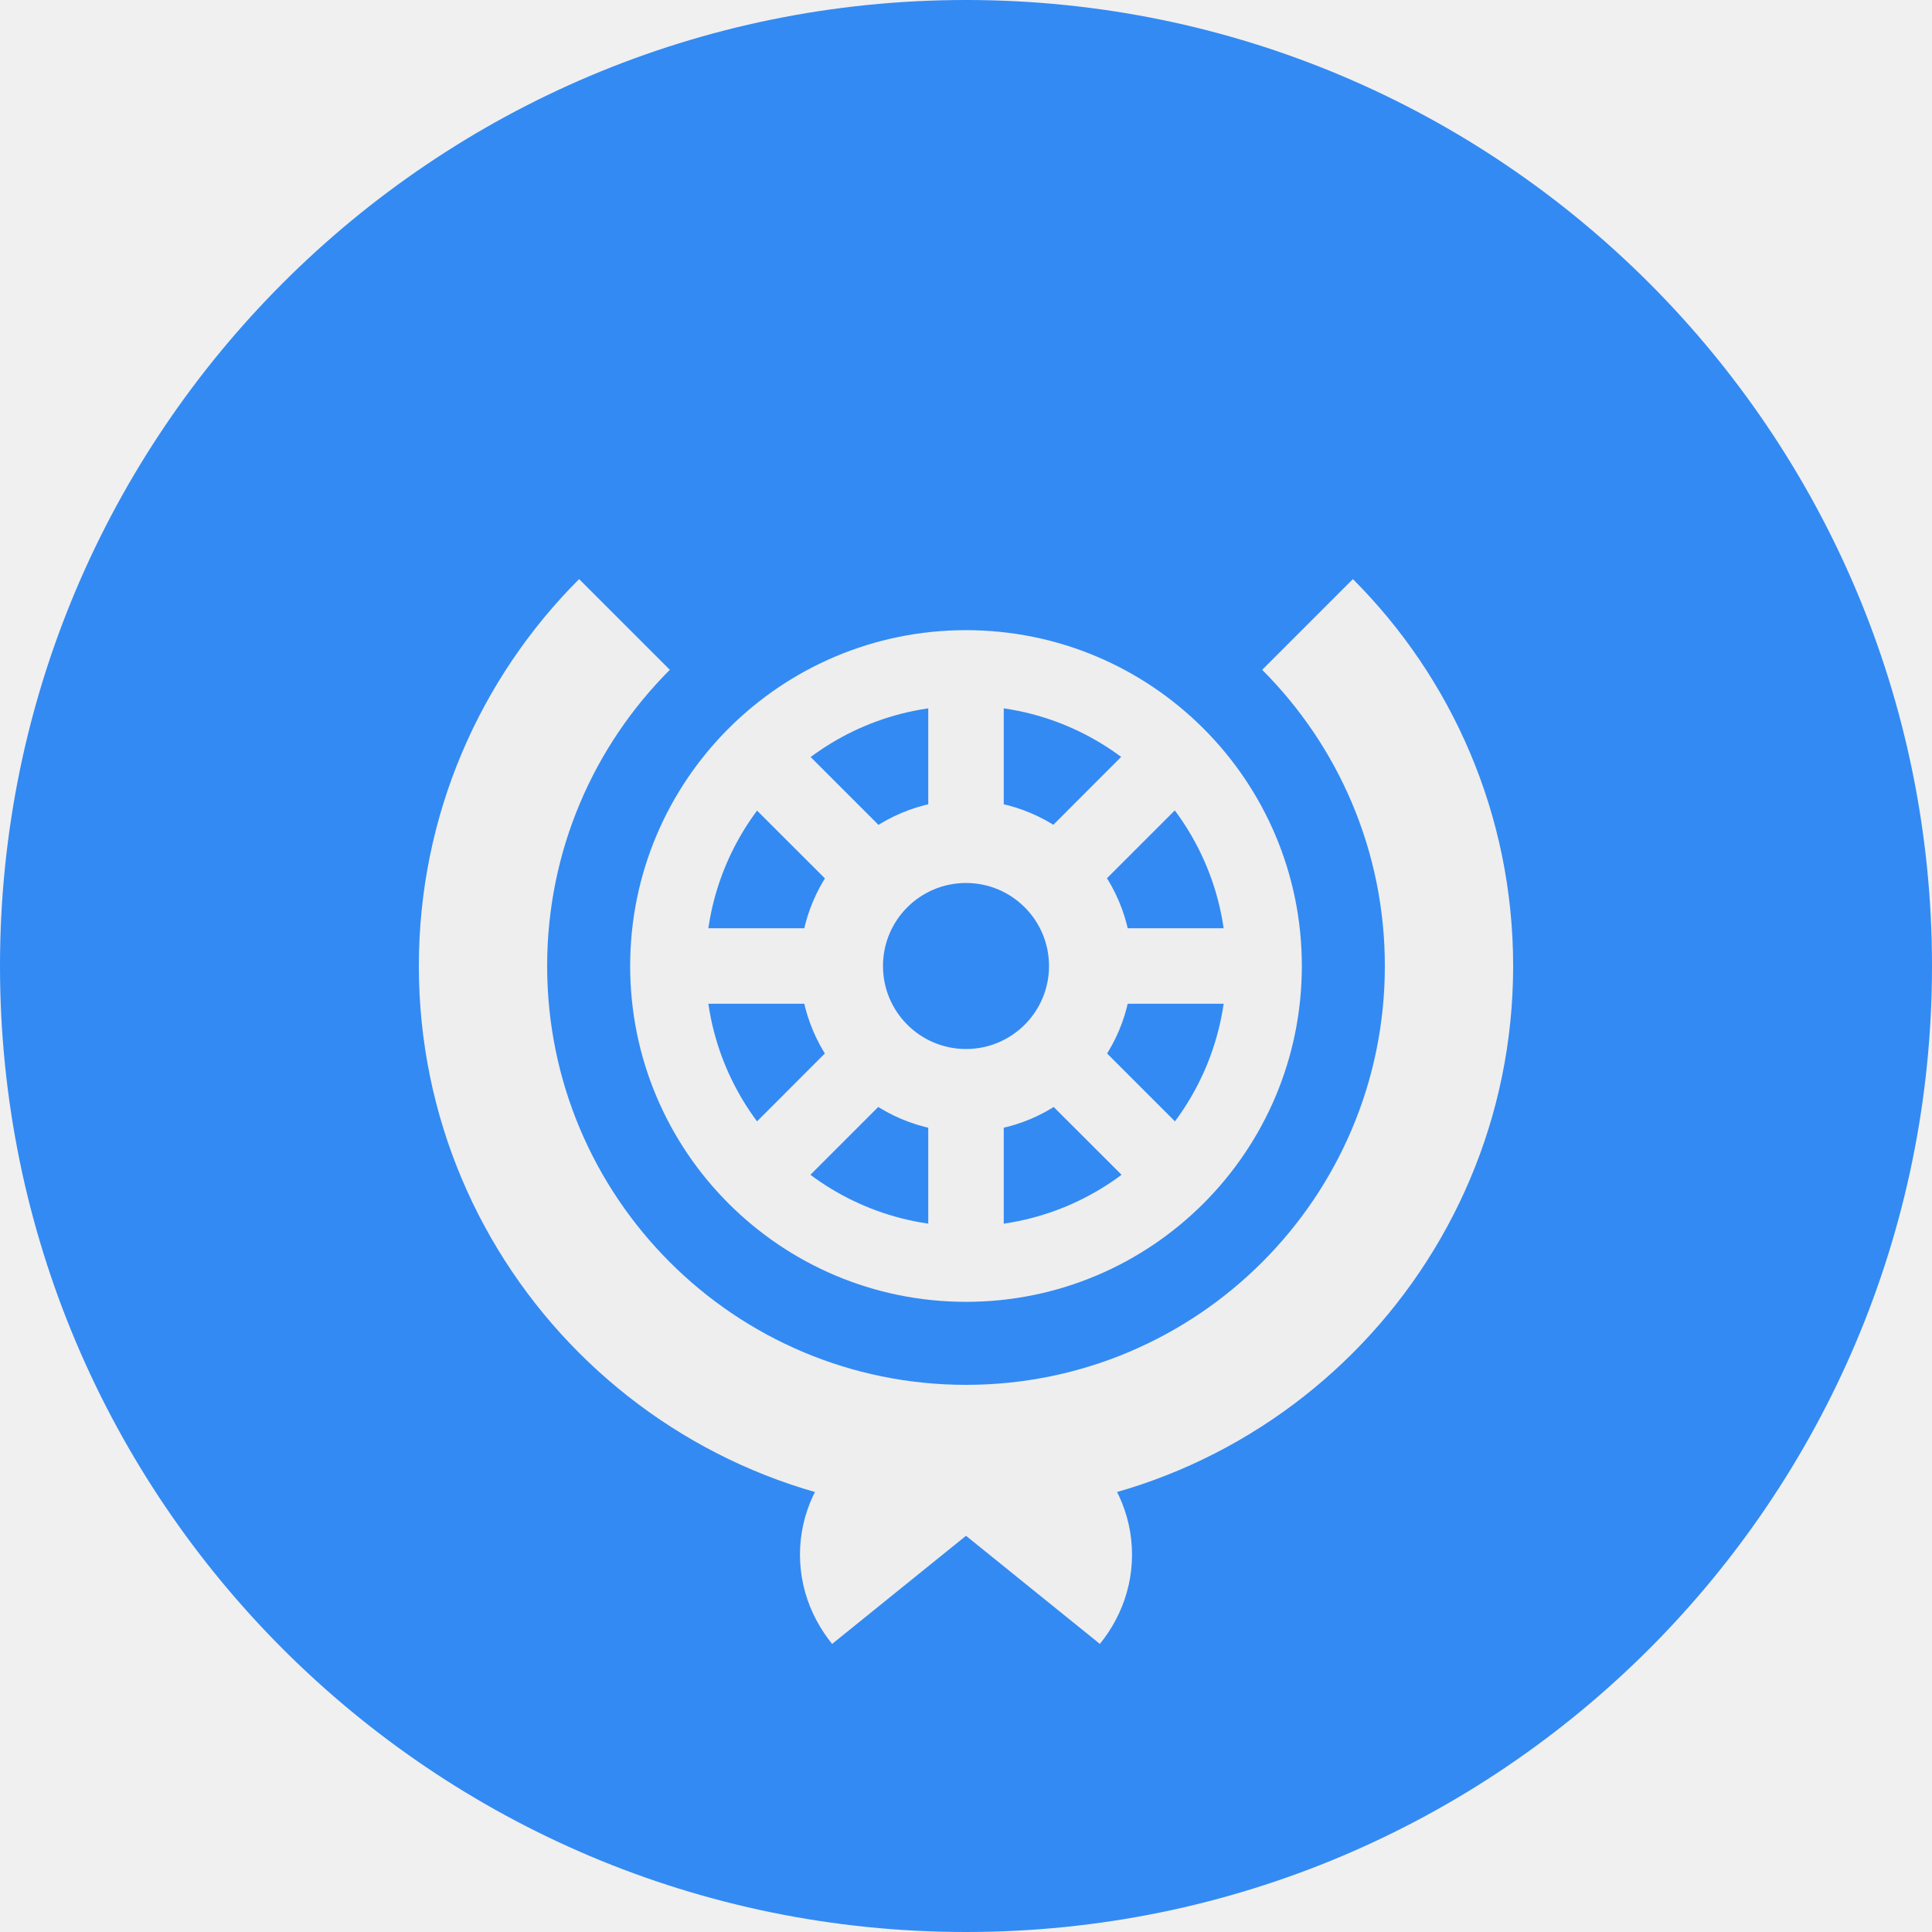
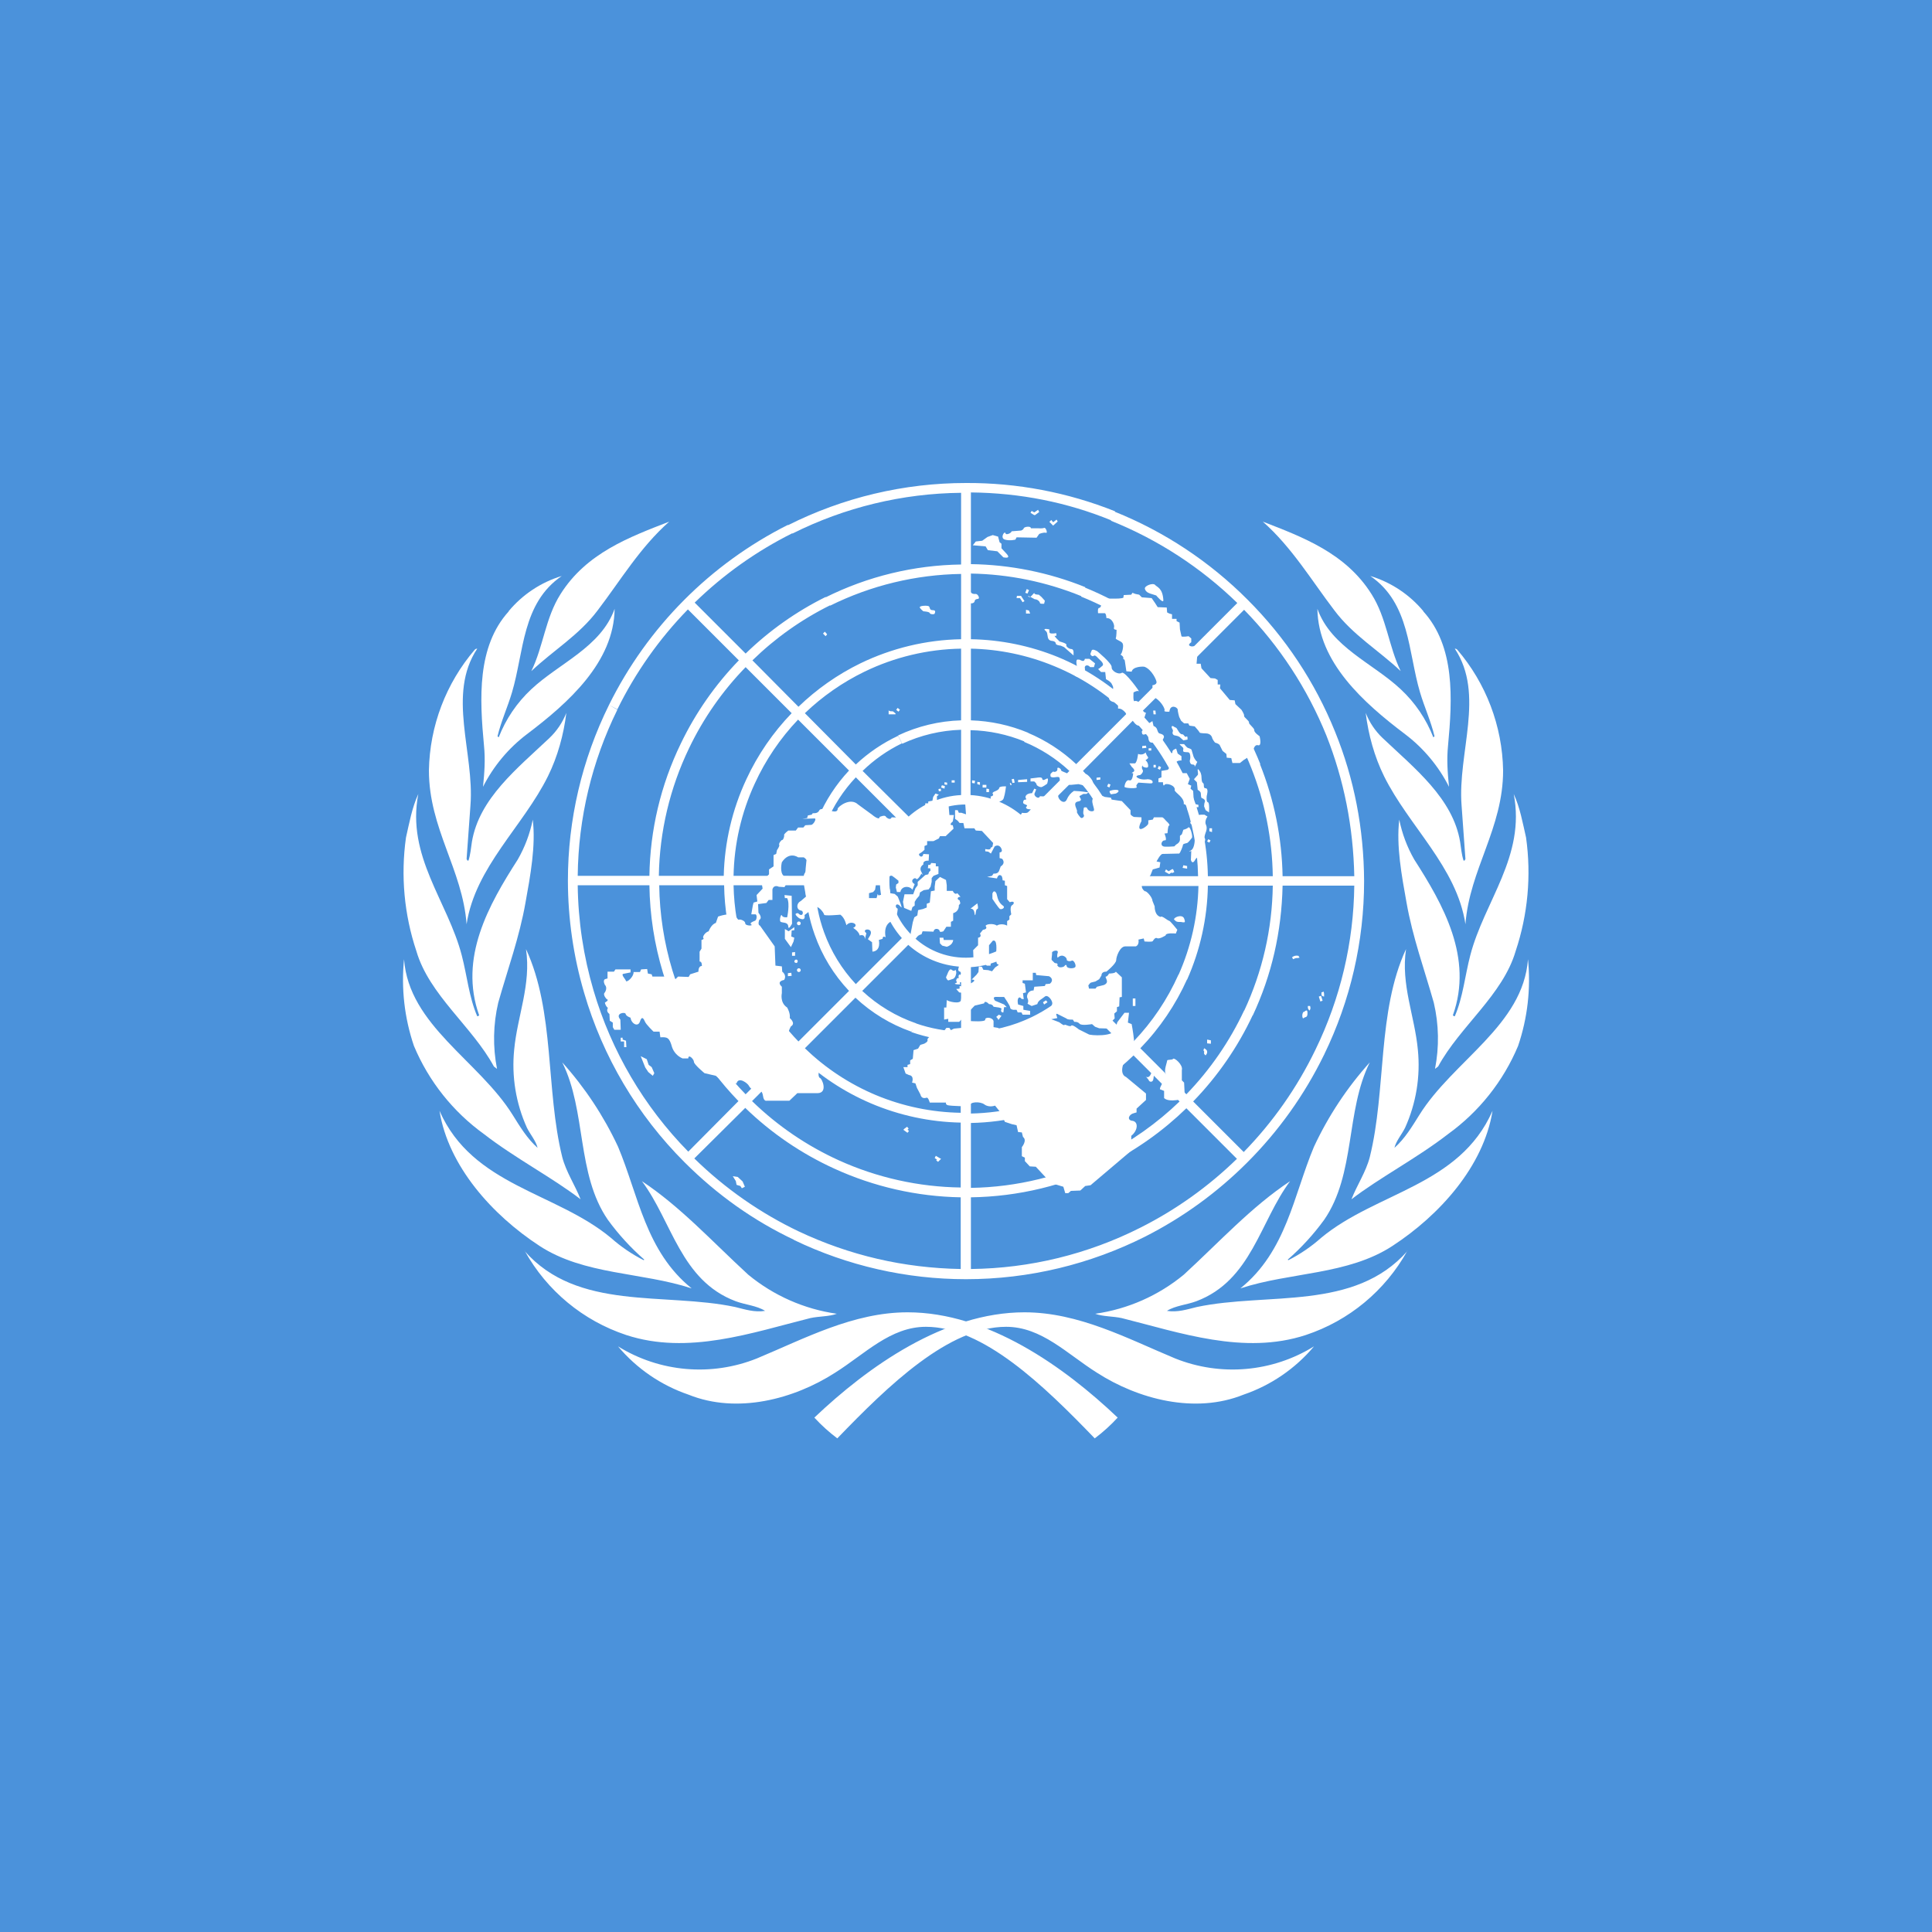
- <svg xmlns="http://www.w3.org/2000/svg" width="512" height="512" viewBox="0 0 512 512">
-   <mask id="a">
-     <circle cx="256" cy="256" r="256" fill="#fff" />
-   </mask>
-   <g mask="url(#a)">
-     <path fill="#338af3" d="M0 0h512v512H0z" />
-     <circle cx="256" cy="256" r="145" fill="#eee" />
-     <circle cx="256" cy="256" r="111" fill="#338af3" />
-     <path fill="#338af3" d="M76 76h360L256 256z" />
-     <circle cx="256" cy="256" r="89" fill="#eee" />
-     <circle cx="256" cy="256" r="69" fill="#338af3" />
-     <path fill="#eee" d="M246 178h20v156h-20z" />
-     <path fill="#eee" d="M334 246v20H178v-20z" />
-     <path fill="#eee" d="m304 193.7 14.2 14.2-110.3 110.3-14.2-14.1z" />
-     <path fill="#eee" d="m318.2 304-14.1 14.2-110.4-110.3 14.2-14.2z" />
-     <circle cx="256" cy="256" r="44" fill="#eee" />
-     <circle cx="256" cy="256" r="22" fill="#338af3" />
-     <ellipse cx="256" cy="412" fill="#eee" rx="44" ry="40" />
-     <path fill="#338af3" d="m256 407-78 63h156z" />
+ <svg xmlns="http://www.w3.org/2000/svg" xmlns:xlink="http://www.w3.org/1999/xlink" width="512" height="512" id="flag-icons-un" viewBox="0 0 512 512">
+   <path fill="#4b92db" fill-rule="evenodd" d="M0 0h512v512H0z" />
+   <g transform="translate(-128.7)scale(.64)">
+     <path id="un-a" fill="#fff" d="M663.9 587a71 71 0 0 1-9.5 8.6c-21.2-22-46.2-46.2-69.9-46.2-14.7 0-25.2 11.2-37.6 19-17.1 11-40.6 17.2-60.7 9.1a66 66 0 0 1-29.2-20 64 64 0 0 0 57.5 5c19.7-8.2 39.9-19.1 62.4-19.1 33.2 0 64.8 22.5 87 43.6m-245.6-69c22 25 57.9 17 87.2 23.2 4.1 1 8 2.3 12.4 1.6-3.5-2.2-8.2-2.5-12.2-4-22.8-8.6-26.3-33-38.8-49.7 16 10.6 29.1 25 44 38.7a74 74 0 0 0 36.7 16.2c-3.2 1.2-7.4 1-11 1.8-24 6-50.6 15.4-76.2 7a75 75 0 0 1-42-34.8zm-35.2-58c13.7 31.1 48.2 33.6 71 52.6a64 64 0 0 0 13.5 9.2l.3-.2a100 100 0 0 1-15.1-16.5c-13.1-19-8.8-45-18.9-65.2a142 142 0 0 1 23.1 34.9c8.5 20.2 11.4 43.3 30.5 58.7-20.7-6.8-44.5-5.5-63-17.6-19.6-12.8-37.7-33-41.4-55.8zm-14.7-62.8c2 27.4 31 42 45 64.5 3 4.8 6 9.8 10.3 13.6-.7-2.9-3-5.5-4.4-8.3a63 63 0 0 1-5.3-32.3c1.3-14 7.1-27 4.9-41.7 12 25.9 8.1 58.2 15 86.1 1.6 6.2 5.3 11.6 7.6 17.5-11.7-9-27.1-17-40-27a86 86 0 0 1-29-36.5 85 85 0 0 1-4.1-35.9m.8-50.4c1.4-6.1 2.5-12.4 5.1-18-5 25.8 12.2 44.4 18 66.8 2.2 8.4 3 17.3 6.4 25.2q.5 0 .8-.4c-8.5-23.8 4-45.8 16-64.5a55 55 0 0 0 6.2-16.5c1.3 10.8-1 23.2-3 34.3-2.5 14.3-7.4 27.7-11.3 41.5a65 65 0 0 0-.5 27.4l-1.3-1c-9-16.6-26.8-29.6-32.1-47.8a103 103 0 0 1-4.3-47m9.5-27.8a79 79 0 0 1 19-50q.4-.4 1-.4c-12.6 19-1.1 43.2-2.8 64.9l-1.6 22.2c.2.2.2.9.8.6.8-2.5 1-5.1 1.4-7.7 3-18 18.8-30.4 32.1-43a29 29 0 0 0 7-10.4c-1.1 9-3.6 18.1-7.6 26.2-10.3 20.8-30.1 37.6-33.7 61.3-1.7-22.7-15.6-39.6-15.6-63.7m33-65.9a46 46 0 0 1 22-14.6c-16.5 11.3-15.6 31.4-20.6 48.2-1.8 6.1-4.5 11.9-6 18.2l.5.4a54 54 0 0 1 13.5-19.9c11.5-10.8 28.8-17.4 34.5-33.3-.3 22.1-19.1 38.9-36.3 51.9a63 63 0 0 0-18.2 21.8c.6-6 1-11.2.4-17.1-1.8-19.3-3-41 10.3-55.6zm66.5-37.1c-12.1 10.7-20.2 24.4-29.6 36.7-7.7 10.3-18.4 16.6-27.5 25.2 5-10.2 5.8-22 12.1-31.9 10.7-17 28.5-23.6 45-30" />
+     <use xlink:href="#un-a" width="100%" height="100%" transform="matrix(-1 0 0 1 1202.2 0)" />
  </g>
+   <path fill="#fff" d="m351 279.5-2.4-1.3a103 103 0 0 1-19 27.1l-13.4-13.4A84 84 0 0 0 332 269l-2.3-1.2a82 82 0 0 1-15.3 22.2l-12.2-12.2a64 64 0 0 0 12.4-18.3l-2.3-1.2a62 62 0 0 1-11.9 17.7L287 262.7a42 42 0 0 0 8.6-13.5l-2.3-1.2a40 40 0 0 1-8.1 12.9L273 248.7a23 23 0 0 0 5.8-14H296a40 40 0 0 1-2.7 13.3l2.3 1.2a43 43 0 0 0 3-14.4h19a61 61 0 0 1-5.3 23.6l2.3 1.2a64 64 0 0 0 5.5-24.9h17.2a81 81 0 0 1-7.6 33.2l2.3 1.2q7.5-16 7.9-34.4h19a102 102 0 0 1-10.3 43.5l2.3 1.3a105 105 0 0 0 10.6-46q-.1-20.9-7.7-39.6l-2.3 1q7 17.7 7.4 37.3h-19a84 84 0 0 0-6-29.7l-2.3 1a81 81 0 0 1 5.7 28.7h-17.2a64 64 0 0 0-4.3-22l-2.3 1a62 62 0 0 1 4 21h-19a43 43 0 0 0-2.5-13.4l-2.4 1a40 40 0 0 1 2.4 12.4h-17.2a23 23 0 0 0-5.8-14l12.2-12.1a40 40 0 0 1 8.5 13.7l2.3-1a42 42 0 0 0-9-14.5l13.4-13.5a61 61 0 0 1 13 20.5l2.4-1a64 64 0 0 0-13.6-21.3l12.2-12.1a81 81 0 0 1 17.2 26.6l2.4-1a84 84 0 0 0-17.8-27.4l13.5-13.5a103 103 0 0 1 21.8 33.3l2.3-1a105 105 0 0 0-23.2-35 105 105 0 0 0-35.2-23.3l-1 2.4a103 103 0 0 1 33.5 21.8l-13.5 13.5a84 84 0 0 0-26.9-17.6l-1 2.4a81 81 0 0 1 26.1 17l-12.2 12.2a64 64 0 0 0-20.1-13.2l-1 2.4a61 61 0 0 1 19.3 12.6l-13.4 13.4a43 43 0 0 0-12.8-8.3l-1 2.4a40 40 0 0 1 12 7.7l-12.2 12.2a23 23 0 0 0-14-5.8v-17.2a40 40 0 0 1 14.3 3l1-2.3a43 43 0 0 0-15.2-3.3v-19a61 61 0 0 1 22 4.6l1-2.4a64 64 0 0 0-23-4.7V152a81 81 0 0 1 29.3 6l1-2.4a84 84 0 0 0-30.3-6.1v-19q19.6.2 37.2 7.4l1-2.4A105 105 0 0 0 256 128a105 105 0 0 0-47.2 11.2l1.2 2.2a102 102 0 0 1 44.7-10.8v19a83 83 0 0 0-35.9 8.7l1.2 2.2a81 81 0 0 1 34.7-8.4v17.3a64 64 0 0 0-26.7 6.4l1.1 2.2a61 61 0 0 1 25.6-6.1v19a42 42 0 0 0-16.7 4l1.1 2.2a40 40 0 0 1 15.6-3.7v17.3q-4 .2-7.6 1.8l1.2 2.2a20 20 0 0 1 7.7-1.5 20 20 0 0 1 14.3 6 20 20 0 0 1 6 14.3c0 11.1-9.1 20.3-20.3 20.3a20 20 0 0 1-14.4-6 20 20 0 0 1-5.9-14.3c0-5.5 2.1-10.6 6-14.4a20 20 0 0 1 6.6-4.4l-1.2-2.3a23 23 0 0 0-6.3 4l-12.2-12.1A40 40 0 0 1 239 197l-1-2a43 43 0 0 0-11.2 7.6L213.3 189a62 62 0 0 1 15.8-11l-1.1-2.2a64 64 0 0 0-16.4 11.5L199.4 175a81 81 0 0 1 20.6-14.6l-1.2-2.2a84 84 0 0 0-21.2 15l-13.5-13.5a103 103 0 0 1 25.9-18.4l-1.2-2.2a106 106 0 0 0-47.4 47.7l2.2 1.2a103 103 0 0 1 18.7-26.5l13.5 13.5a84 84 0 0 0-15.4 22.1l2.2 1.2a81 81 0 0 1 15-21.5l12.2 12.2a64 64 0 0 0-12 17.5l2.2 1.2a62 62 0 0 1 11.5-17l13.5 13.5a43 43 0 0 0-8.2 12.6l2.2 1.2a40 40 0 0 1 7.8-12l12.2 12.2a23 23 0 0 0-5.8 13.9H216a40 40 0 0 1 3-14.1l-2.2-1.2a42 42 0 0 0-3.4 15.3h-19a61 61 0 0 1 5.6-24.4l-2.2-1.2a64 64 0 0 0-6 25.6h-17.2a81 81 0 0 1 8-33.8l-2.2-1.2a83 83 0 0 0-8.3 35h-19a102 102 0 0 1 10.5-44l-2.2-1.3a105 105 0 0 0-10.9 46.6 106 106 0 0 0 4.3 29.7l2.5-.6a103 103 0 0 1-4.2-27.9h19a84 84 0 0 0 3.6 23.2l2.5-.6a82 82 0 0 1-3.5-22.6h17.2a64 64 0 0 0 3 18.4l2.5-.6a62 62 0 0 1-3-17.8h19a43 43 0 0 0 2.5 13.1l2.5-.6a40 40 0 0 1-2.4-12.5h17.2a23 23 0 0 0 5.8 14l-12.2 12.2a40 40 0 0 1-8.4-13.7l-2.5.6a42 42 0 0 0 9.1 14.9L211.6 276a61 61 0 0 1-14.2-23.6l-2.5.6a64 64 0 0 0 14.9 24.8L197.6 290a81 81 0 0 1-19.4-32.8l-2.5.6a84 84 0 0 0 20 34l-13.3 13.4a102 102 0 0 1-25.1-42.7l-2.5.6a105 105 0 0 0 26.6 44.9q13 13 29.1 20.6l1.3-2.2A103 103 0 0 1 184 307l13.5-13.4a84 84 0 0 0 23.6 16.1l1.2-2.2a81 81 0 0 1-23-15.7l12.2-12.2a64 64 0 0 0 19.3 12.8l1.3-2.2a61 61 0 0 1-18.8-12.4l13.4-13.4a42 42 0 0 0 14.8 9l1.3-2.2a40 40 0 0 1-14.3-8.6l12.2-12.2a23 23 0 0 0 14 5.8v17.2a40 40 0 0 1-12-2.2l-1.2 2.3a43 43 0 0 0 13.1 2.4v19a61 61 0 0 1-22.5-4.7l-1.3 2.2a64 64 0 0 0 23.8 5.1v17.2a81 81 0 0 1-32.3-7.2l-1.2 2.2a84 84 0 0 0 33.5 7.6v19q-22.7-.4-43-10l-1.2 2.3A105 105 0 0 0 256 339c16.8 0 33-4 47.5-11.3l-1.2-2.4a102 102 0 0 1-45 11v-19a84 84 0 0 0 36.3-8.8l-1.2-2.3a81 81 0 0 1-35.1 8.6v-17.2a64 64 0 0 0 27.3-6.7l-1.2-2.3a61 61 0 0 1-26.1 6.5v-19a42 42 0 0 0 17.4-4.3l-1.2-2.3a40 40 0 0 1-16.2 4v-17.2a23 23 0 0 0 13.9-5.8l12.2 12.2a40 40 0 0 1-9.9 6.8l1.2 2.3a43 43 0 0 0 10.5-7.3l13.4 13.4a62 62 0 0 1-15.2 10.7l1.2 2.3a64 64 0 0 0 15.8-11.2l12.2 12.2a82 82 0 0 1-20.2 14.3l1.2 2.3a84 84 0 0 0 20.8-14.8l13.4 13.4a103 103 0 0 1-25.5 18.2l1.2 2.4a106 106 0 0 0 27-19.6 106 106 0 0 0 20.4-28.6z" />
+   <path fill="#fff" d="M261.4 209v.9h.7v-.8zm-1-1h1v.7h-1zm-.7 0v-.7l-.7-.1v.6zm-1.4-.4-.7-.1v-.7l.8.1zm-6.1-.8h.8v.6h-.8zM251 208v-.6l-.7-.1v.6zm-.7 1-.9-.3.2-.6.8.2zm-1.5.7-.1-.6.6-.1.1.6zM165 275h-.5v1h.9v1.5h.6l-.1-1.7-.9-.3zm8.4 9.4-.4.7-1.2-1-.8-1.2-.4-1-.8-2 1.6.8.5 1.5.8.6zM195 313l-.8-1.3 1.3.2 1.3 1.2.6 1.4-.8.4-.4-.6-1-.3zm57.8-97h-1.2l-.2-2.4.7-.5V212h-3.8v-1l.5-.4-.9-.3-.6.9-.2 1-1.1.2v.5h-.8v1.4l-3 2.5-5.9-.2c-.4 1-1.5-.1-1.5-.1-.2-.7-1.7 0-1.7 0 0 1.1-2-.6-2-.6l-3.7-2.7c-2.1-2-5.3.6-5.4 1.1 0 1.5-2.5.3-2.5.3s-2.1-.6-2.4.2c-.4.9-1.7.7-1.7.7l-.3.4-1 .2-.2.7-1.3.2 3.2-.1c.8-.1-.3 1.8-.9 1.7l-1.5.1-.5.6h-1.4l-.6.8h-2s-1.2.9-1.1 1.2-.2 1.3-.5 1.3-1 1-.8 1.3-.6 1.4-.6 1.4l-.2 1-.7.3v3l-1.2.8v1.3l-2 2 .3 1.8-1.6 1.7.2 1.7-1 .3-.2.8-.4 2.3h1c.6-.1.5 1.5 0 1.7s-1.6.6-1 1-1.6.4-1.6-.3-1.3-1.1-1.6-1c-.3.3-.9-.9-.9-.9-1.1-1.2-4.7.1-4.7.1l-.6 1.7c-1.2.3-1.9 2.2-1.9 2.2-1 .3-1.7 1.5-1.4 1.8s-.5.5-.5.5v2.3l-.5.8v2.6c.7 0 .6 1.2.6 1.2-1 0-.9 1.5-.9 1.5l-2.2.7-.4.7-2.8-.1-.7.7-.8-.7h-5.3l-.2-.6-1-.2-.2-1.2-1.6.1-.3.7h-1.7c.1 1.2-1.7 2.8-2 2.4-.1-.5-1.3-1.6-.8-1.9l2-.4v-.8h-4l-.4.6H161v1.8l-.7.2c-.6.4 0 1.5 0 1.5.8.8 0 2 0 2-.7.6.5 1.8.5 1.8.8.2-.5.9-.5.9.2 1 .8 1.4.8 1.4-.6 1 .4 1.6.4 1.6l.1 1.8.8.5v1.2l.4.7h1.7l-.1-2.7c-1.5-1.7 1.3-2.1 1.4-1.5s1.3 1 1.3 1c.2 1.6 2 2.6 2.5 1s1-.7 1.3 0c.3.8 2.3 2.7 2.3 2.7h1.6l.2 1.5c1.8-.1 2.4 0 3.1 2.6a5 5 0 0 0 2.8 3h1.5c0-1.3 1.5.2 1.5.9s2.8 3 2.8 3l3 .7 2.6 2.2 2-.2h.9c.5-1.9 3 0 3.3.7s1.9 1.8 2 1.2c.3-.5 1.5-.2 1.7 1.4s1 1.3 1 1.3h6l2.1-2h5.4c2.8-.1 1.1-4 .6-4-1-.7.3-3.8.3-3.8l-7.8-7.2c-1.8 0-.2-2.7-.2-2.7 1.4-.8-.3-2.2-.3-2.2.2-1.3-.7-2.8-.7-2.8-2-1.3-1.4-3.8-1.4-3.8v-1.7c-1.6-1.5.6-1.8.6-1.8.8-1.3-.5-2.2-.5-2.2l-.1-1.4-1.7-.2-.2-5.1-3.9-5.5c-.7-.2-.2-1.5-.2-1.5 1-.6-.2-1.9-.2-1.9l-.1-2.3 2.2-.3.6-.8h1v-2.8c.4-1.4 1.7-.7 1.7-.7l1.5.1.9-1.6.2-1.3h-1.2c-1.3-.9-.6-3.7-.6-3.7 2-3 4.3-1.3 4.3-1.3h1.5c2.3 1.4.2 4.3.2 4.3-.4.6-.2 2.7-.2 2.7l.6 3.4-1.4 1.2c-1.2.6-1.2 2.2 0 2.5 1 0 .6 2.1-.7.7-1.9 0 1 1.8.2 1.3 2 1 1.5-.8 1.5-.8l2.6-2c1-.8 2.6 1.5 2.6 1.9s4.3 0 4.3 0c1.2.8 1.6 2.8 1.6 2.8 1.2-1.5 3.6-.1 1.8.7 1.7 1.1 1.7 2 1.7 2 1.4-.4 1.4.7 1.4 1l.4-1.6c-1.6-1.2 2.1-1.6 1 .6l-.6 1 1.1.8.1 2.5c2.4-.2 1.7-3.1 1.7-3.1l1-.3c0-1 .8-.4.8-.4-.7-3.7 1.7-4.3 1.7-4.3 1.4-.3 1.5-3.3 1.5-3.3-1-.4-.4-1.9.7-.6 1 1.3-.7-2.6-.7-2.6l-.8-.7-1.2-.2-.1-1.1h-2l-.2 1.5-.8.2-.2-.4-.3 1.1h-2v-1.3l1.1-.3.5-.6.3-1.8h1.4l1.8-.5c0-1.8 1-1.4 1-1.4l.7.5 1 .8v.6l-.6.4-.1.8.3 1.2h.9c.3-1.7 2.5-1.7 3.2-.6l.6-1.5c-1.5-.8 0-2 .4-1.4.4.5 1.4-1.4 1.4-1.4s.7 1 0-.4c-.8-1.3.5-2 .5-2-.2-1.2 1.4-1 1.4-1l.1-1.7-1.5-.1c-.3 1.5-1.6.2-1-.1s1.3-1 1.3-1v-1l.7-.3v-1h1.7l1.4-.7.3-.6h1.5l2.1-2-.2-.9c-1.3 0 0-1 0-1z" />
+   <path fill="#fff" d="m209.8 237.4-1.9-.2.1.8h.6c.8 1.5 0 5.1 0 5.1s-1.2.1-1.4-.5-.8 1.4-.3 1.7 1.9 0 2 1.2c0 1.2 1-.7 1-.7z" />
+   <path fill="#fff" d="m210.3 249.5.2-1-.8-.3.1-1.6.7-.1v-.8l-1.5 1.1-1-.6v2.6l1.6 2.2zm.4 2.8-.8.1v.9h.8zm-1 5.5-.9.1v.8l1-.1zm1.3-2.6q.3 0 .4-.4 0-.5-.4-.5t-.5.5q0 .3.5.4" />
+   <circle cx="211.7" cy="257.1" r=".5" fill="#fff" />
+   <circle cx="211.7" cy="244.7" r=".5" fill="#fff" />
+   <path fill="#fff" d="m241.5 241.4.3-1 .6-.4v-1l.5-.8.7-.8.2-.9 1-.6 1.3-.2.5-.7.3-1.3v-1l.5-.6 1.3-.5v-2h-.7v-.8l-1.2-.1-.3.5h-.5l-.1.9h.6l.1.6-.4.4-.2.6-.8.2-2 1.8v.9l-.6.8-.6 1.6h-2.3l-.4 2 .3 1.6zm9.4-5.3v-1.5l-.2-1.4-1.6-.8-1.2 1.1-.2 1.5v1l-1 .2-.3 3-.8.3v1l-1 .4-1.3.3-.2 1.4-.8.5-.4 1.3-.6 3.2s1 1.8 1.5 1a2 2 0 0 1 1.4-1l.3-.8 2.9.1c.2-1.2 1.6-.7 1.6-.2s1 .1 1 .1l.8-1.2h1.2v-1.3l.6-.3v-2c1.7-.5 1.5-2.1 1.5-2.1l.4-.5-.2-.8c-.9-.3-.4-1 .1-.9.5.3-.7-1-.7-1-.7.6-1.2-.6-1.2-.6zm1.7 13c-.1 1.4-1.7 1.8-1.7 1.8l-1.2-.3-.6-.6-.1-1.5h1l.1.6zm5.7-6.8c.3 1 .2-1.5.7-1.4.4 0 0-1.5 0-1.5l-1.8 1.4c1 0 1 1 1.1 1.5m5.7-5.7c.4 1 .3 2.4 1.9 3.5.5.4-.3 1-.9.8-.5-.4-2-2.7-2-2.7v-1.4c.3-.9.8-.6 1-.1zm1.4 32.6-.7-.3-.7.6.3.3.3.5zm-4-1.5v1.4m16.2-3.5-.4-.5-.8.5.3.6zm29.9 23.1 1 .4v1.9c1.3 1.3 5.5.2 5.5-.1l-.2-4-.6-.6v-2.7c.4-1.4-2-3.4-2.3-3s-1.6.1-1.6.5-.9 2.6-.4 3.4-.3.7-.5 1.5c0 .8-1.1 2-1 2.7zm-2.4-4.3q-.5 1.3-1.3 1c-.5-.4.5.5.7 1a.6.6 0 0 0 1 0c.3-.5.2-1.5.4-2 .2-.3-.6-.4-.8 0m-4.9-19.8h.7v2h-.7zm11-20.8c-.5-.6 2.1-1.7 2.6-.4s0 1-.5 1c-.4-.2-1.5.2-2-.6zm2.2-13.8 1.2.2v-.7l-1-.2zm-2.8 1.4.6-.3-.2-.5-.2-.3-.3.1-.8.5-.7-.5-.3.6.9.5.1.1h.2l.6-.4zm4-26.5h-1.7s.5.2-1-1.2-2.4.3-2.4.3l-1.7.3v1.7l-.8.3v1h1.2s0 1.3.4.7 3 .1 2.7 1.4c0 .6 2.7 2 2.4 3.7 1.3.2 1 1.6 1 1.6l1.8.3.6-1.1h.5v-.6l-1.2-.3-.2-3.4-.7-.6.2-.8-.9-.4.5-1.4-.8-1.5zm4.6 11h-.9l-1.9.2-1 2s.5.4 1 1.2c.3.7.6 5.2-.7 6s0 .2 0 .2l-.1 2.4c.3 1 .8.6 1.1 0s.7-.6 1.1-1.2a6 6 0 0 0 1.2-2.2c0-.8.6-2 .3-2.3s.3-1.8.3-1.8.4-1 0-1.8.1-1.8.4-2.2zm1.3 4.4v-.8h.7v1zm0 3-.6-.3.3-.6.6.3zm-1-8.6-.4-1s0-.8.2-1.2c.2-.5-.4-.9-.8-1-.3-.1-.2-1-.3-1.4s-.8-.8-.8-.8l-.2-1.9c0-.3-1-.8-.7-1l.9-1c.3-.3-.3-1.8.2-1.5q.6.7.7 1.3c.2.5 0 2 .5 2.3s-.1 1.4.7 1.4c.9 0 .3 2 .3 2s-.2 1.6.3 1.7.3 2.7.3 2.7zm-6.9-17.5c.3.5 1 .8 1 1.2 0 .5-.3.8.4.9s1-.1 1.3.4a3 3 0 0 1 0 1.9c0 .4.2 1 .7 1q.7 0 .6.5c-.1.5.7-1.2.7-1.2-.6-.4-1-1.4-1-1.4l-.5-1.7c0-.3-.7-.5-1-.6s-1-1-1-1zm1-1-1-.9q-.5-.3-1.2-.4a.7.7 0 0 1-.6-1c.2-.5-.3-.8-.3-1.2q0-.6.8 0c.6.2.5.3.9.9q.5.9 1 1c.5-.2.8 1 1.2.6.4-.3.3.8.3.8zm-12.4 12.3c.6.6-3.2.4-3.2 0s.4-2 1.3-1.7 1-1.9 1-1.9-.8.1 0-.3c.7-.4 0-1-.4-1.4l-.6-.9h1.5c.6-.4.8-2.5.8-2.5 1.3.5 2-.4 2-.4s.2.7.6 1.2-1 .8-.5 1c.5.4.7 1.4.5 1.7s-1.4 0-1.4-.3c0-.5-.4.5 0 1s-.5 1.4-.7 1.4-1.6.2-.5.8 2.5.3 2.5.3 1 0 1.3.5q.3.7-.7.6l-3-.2s-.8.8-.5 1zm-6.8 1c.5-.2 1.8-.3 2 0 .2.4-.7.8-.7.8l-1.3.2q-.7-.9 0-1m13.7-9.1c.9-.5 2.7-.5 2.6-1.1s1-.9 1-.9l.4 1.3 1 .7v1.2s.4-.2-.8 0c-1.2.4-.4 1-.4 1h-2.6l-.3-1zm-4.1-5.9c.6 0-.2 2.5 1.5 2.3s0 .8 1.4.9c1.2 0 1-1 1.3-1.8q.7-1-.5-1.4c-.7-.2-.7-.2-1-1-.2-.9-1-1.1-1-1.1l-.3-1.3-1.4.9-1.4 1.8c0 1.4.7.7 1.4.7m2.8 9.2.3-.7.6.3-.3.7zm-1.1-1h.6v.7h-.6zm.5-14.4.1 1h-.6l-.1-1zm-1.8 10h.7v.6h-.7zm-1.7 0v-.6l1-.1.1.6zm-8.7 10.4-.6-.3.3-.7.6.2zm-3.4-2v-.6l1-.1v.6zm-20.8 0v.6l2.4-.1v-.7zm-1.5.8-.2-1 .6-.1.2 1zm-.5.6-.2-.6h.3l.2.5zm5.3-1.8v.8h1s.6.5.6.8.8.7 1.2.7 1.6-.9 1.6-.9.5-1.5 0-1.4c-.3.1-1.2.8-1.3.1 0-.6-1.4-.3-1.4-.3zm5.3-1.2c0 .4-.2.8.5.9s1.8-.4 1.9.2 0 1 1 1.4a5 5 0 0 0 2 .4l2-.2s1.5.3 1.8.6q1.9 1.8 2.2 1c.4-.6 0-1.8-.2-2.2 0-.4-1.6-2.5-2.1-2s-.6 0-1.6.3-3 0-3-.4c-.2-.4-1.7-.6-1.7-1s-1-1-1-.4c.2.7-.7 1-1 .8-.1-.2-.8.6-.8.6m24.5-13.8.8-2.4c-1.1-.2-.9-1.4-.9-1.4 0-1-1.6-2-2.1-1.7s-.3-2.3-.3-2.3 1-.6 1.4-.3-3.7-5.4-4.5-4.9c-.9.6-2.8-.5-2.7-1.5s-3.8-4.2-3.8-4.2-1.3-.8-1.5-.2-.6 1 0 1.4.5-.5 1.3.2c.7.8 2.1 1.7 1.6 2.4q-1 .9-1.2.9l.8.8h1.1l.2 1.9s1.3.6 1.6 1.4q.6 1 0 1.6c-.3.4-1 1.2-.8 2 0 .7 1 1 1 1l.8.1.6.3v1.4c.9-.2 2.3 1 2.2 1.8-.1.7.2.3 1.2 1 1 .8.8 1 1.5 1.5q1.2.7 1.7-.8" />
+   <path fill="#fff" d="M285.4 176.6c-.1-.4-.4-2 .3-1.8.6 0 .2 0 1 .3.7.3.8-.5.8-.5h1.2l1.5 1.2-.3 1h-1c-.6-.8-1.6-.5-1.4.3.2.7-.5 2.1-1 2.2s-1.8.1-1.7-.5zm-.9-2.9v-.9s0-.8-.6-.8-1.5-.7-1.3-1.1-1.8-.9-1.8-.9-1.8-1.7-1.2-1.5.3-.7.3-.7-1.2.2-1.6 0c-.3 0-.2-1-.2-1s-1.3-.3-1.3 0 .5.3.7 1 0 1.7 1 2q1.3.1 1.3.8c.1.4 1.3.5 1.3.5l.9.4zm-11.8-11.9-.8-.2v1h1.1zm0-3.6c-1.1-.9 1.5.6 1.5.6.8 0 1.4.7 1.4 1s1.1.2 1.1.2l.2-.8-.9-1-.7-.6s-1.2 0-1.2-.4c0-.3-1 1.3-1.4 1m19.6.6c-.3 1-.5 2.3-1 2.3s-.3 1.4-.3 1.4h1.8c.4.2.4 1.3.4 1.3 1.6-.1 2.3 2 2 2.6-.1.5.7.5.7.5s0 1.7-.2 2.2c-.2.4 1.4.7 1.8 1.4s-.2 2.8-.5 2.9c-.4 0 .8.4.7 1s.3 0 .4.8l.4 2.7 1.4.1c.3-1.4 3-1.4 3.4-1.3 1.9.7 3.2 3.5 3.2 4.1 0 .7-1.1.8-1.1.8l.2 3.1c1.8.6 3.3 3.2 3 3.6s1.3.3 1.3.3c.2-2 2-1.3 2.2-.6 0 .6.4 2 .4 2l.5 1 .8.7h1.1l.3.6 1.4.2s1.2 1.3 1.3 1.6 1.7.2 2.1.3q.9.2 1.2 1c.1.6.8 1.4.8 1.4s1.2.3 1.3.8l.7 1.4 1 .8.1 1 1.2.1.3 1.3h2l1-.8c1.4-.8 2.4-1.8 2.5-2.2 0-.4.3-2 1.3-1.7 1.1.3.4-2.4.4-2.4s-1.5-1-1.4-1.6c0-.6-1.5-1.6-1.4-2 .1-.5-1.4-1.4-1.3-1.8s-.7-1.6-.7-1.6l-1.6-1.5-.2-1-1.3-.1-2.6-3.1.1-1h-.7v-1.2l-.7-.4-1.2-.1-2.4-2.6-.2-1.2h-1.1l.2-2.3c.7-1 .3-2.8.3-2.8s-1.5.8-2.2.4c-.8-.3.3-1 .3-1v-1l-.7-.6s-1.8.3-1.9 0l-.4-1.8-.1-1.8-.8-.4v-.6h-1.2v-1.2l-.7-.2-.6-.3-.1-1.3-2.4-.1-.7-1.1-.9-1.3-2.6-.2-.7-.7-1-.2-.8-.3-.3.5-2 .1-.1.7c-1 .5-5.3 0-5.4.4m11.1-2.8c-.1-.8 2.2-1.6 2.7-1s2 .8 2.2 4c.1 1.2-1.9-1.2-1.9-1.2l-1.6-.5q-1.2-.4-1.4-1.3m-31.1 1.3-.6-.2.4-1 .6.3zm-5.6-10.6-1.3-1.4v-1.2l-.5-.4-.4-1.5-1.4-.4-1.4.5-1.4 1-1.7.2-.8 1 3.4.3.6 1 2.5.3 1.6 1.6q2.1.4.8-1m-.2-5.3c-.2-1-1.6 1.2-.2 1.6s2.8 0 2.8 0l.3-.6 5.3.1.7-1s1.2-.5 1.8-.3c.5.2 0-1.5-.5-1.3s-1.6.1-1.6.1h-1.9c0-.7-1.8-.4-1.9 0s-.7.6-.7.6l-2.5.2c-.2.6-1.5 1-1.6.6M256 159.6c1.6.6 2.2.2 2.3-.3q0-.5.9-.6c.6-.1-.1-1.4-.7-1.3q-1.1.1-1.4-.8c-.1-.5-1.2-1.9-1.3-.8s-.8 1-.7 1.8.5 2 .9 2m-12.2 1.3c-.1-.4 2.1-.5 2.4-.2.3.4.1 1 1 1s.6.6.5.9-1.2.2-1.3-.1c0-.4-1.7-.5-1.7-.5s-.8-.6-1-1.1zm35.3-22.5-.5-.6-.5.5.8.8.2.2.2-.2 1-.9-.3-.5zm-5.7-3-.3.5.8.5.2.1h.2l1.1-.8-.3-.6-1 .7zm-2.9 22.5h-1l-.1.6h.9l.7 1.1.5-.3-.8-1.2v-.1zm-35 30.2v1.2h1.7c.6 0-.6-.8-.6-.8s-1.2.1-1.1-.4m2 0 .4-.5.6.5-.4.5zm-19.4-20.2.5-.5.6.7-.4.5zM248 306.3l-.3.6.6.4-.2.2.5.4.5-.5.3-.3-.4-.2zm-7.6-7.7-.7.5-.3.3.4.3.7.5.4-.5-.4-.3.3-.3zm79.5-20c-.1-.5-.8-.8-.8-.8l-.2.6.2.1v.8l.4.4q.5-.6.4-1zm0-2.1v-1l1 .2v.9zm25.6-8.3c.5-.3 1-.9 1 .3 0 1.3-.6.9-1 1.3s-.6-1.2 0-1.7zm5.4-4.6v-.2l-.1-.6-.6.2v.5q0 .3.3.5l.4.1v-.6zm-1.4.5.4 1.3.6-.2-.4-1.3zm-2.3 2.5h-.6q-.1.9.5 1.2l.2-.6zm-2.8-12.8-.3-.5q-1-.2-1.7.4l.3.5q.8-.4 1.1-.3zm-29.5-34.5c-.4.4-1.3.6-1.3.6l-.4 1.2-.5.4v1.1c-.1.8-1 1.2-1 1.2l-.5.5s-2.5.2-2.9 0c-1-.4-.3-1.7.4-1.6s-.1-1.8-.1-1.8l.8-.1s.1-2 .4-2 0-.6-.5-1c-.4-.3-1-1.3-1.4-1.2h-2.1l-.3.6-1.2.2s.1.9-.1 1.1c-.6.8-3.1 2.4-2-.3l.3-.6v-1l-2-.1s-.9-.4-.9-.8v-1l-2.3-2.4-2.7-.4-.2-.5-1.6-.2c-2-1-3.6-.1-3.3 1.5s.9 2.3-.2 2.3c-1 0-1.3-1-1.3-1s-.8-.2-.8.2-.3 1.3 0 1.7c.3.5-.4 1.1-.8.8-.3-.3-1.1-1.3-1-1.6.3-.4-1.4-2.4.3-2.7s-.1-1.3.5-1.5l.9-.5h.8l.6-.4-1.4-.2-.9-.1-1.6-.1a5 5 0 0 0-1.9 2.3c-.8 1.7-2.9-.6-2.1-1.5s-2.4 0-2.9.4-2.1.2-2.1.2c-.3 1-1.8-.1-1.4-.8l.4-1-.5-.2-.6 1.2c-1.5 0-2 .9-1.6 1.4.3.6-.5 0-.7.7s.1.7.8 1c.6.4-.4.4 0 .9s1.8 0 1 .8c-.7.7-2.2.4-2.2.4-.1 1-2.1.7-2.3.4l-1.9-2.2-2-.1c-.2-1.6 1-.8 1.4-2s.6-3.1.6-3.1-1.7-.1-1.8.4c0 .5-1.1.9-1.1.9s-.9.3-.6.7c.4.5-.6.7-.6.7s.2.7-.1 1c-.9.8-3 0-3.3-.3l-1.3-.5-1.3-.9-1.5.7-.4.4H253v1.3l2.8.3.2 2.7-1.2-.4h-.7l-.3-.7h-.7v2.3l.7.5.5.6h1l.3 1.4h2.6l.4.6 1.6.1 3 3.2-.2 1-.5.3c.2.7-1.4.3-1.4.3v.6l.8.1.7.5 1-1.9c1.2-.7 1.8.4 1.9 1s-.6.6-.6.6v1.5l.7.2c1 1.3-.4 2-.4 2l-.4 1.1c-.3 1-1.5.8-1.5.8l-.4.6-1.3.3 2.6.4q.4-1.3 1.2-.7c.3.4.3 1.2.3 1.2l.6.1v1.2l.6.2v3.5l.7.8c1.3-.5 1.3.4.6.8s-.2 2.4-.2 2.4l-.5.5v.9l-.6.4v1.2c-1.1-.6-2.4-.3-2.7 0-1-.7-3-.4-3 .1.7.9-.7 1-.7 1l-.8 1c.6 1-.5 1.1-.5 1.1v2l-1.3 1.3.1 2.8c0 .7 1.6.8 2 .4s1.5.9 1.5.9h1l.2-2-.6-.3v-3.1l1-1.2c1.3-.5.9 2.8.9 3.1 0 1.2.6 1.1 1.2.9 1-.5.2 1.2-.7 1-.8 0-.3 1.1-.3 1.1l.5.3-1 .7-.8 1-1-.3-1.3-.1-.4-.8-.8-.1-.1 1.5-.5.7-1.3 1.3c1.7 0-.2 1.1-.6 1.1 1 .4-.1 1.3-2.6.6v.7l-.9.1.8.9.8.1-.3 1.8c0 1.4-3.5.5-3.8.1l-.1 2h-.6v3.2l1.1-.2v.8h2.9l4.1-4.3 2.5-.6c.2-1 1.3.2 1.3.2 1 0 1.2.7 1.2.7l1.4.2c1.2.3.5.4.6.9s.6.4.6.4l.2-1.4h.7l-.7-.7-1.2-.5-1.2-.5c-.9-1.2.2-1 1-1h1.4s1.6 2.3 1.6 2.8.8.6.8.6h.9l.3.7h1l.3.6h2v-1l-1.8-.3v-1l-1.4-.4c-.4-1.8.4-2.3.9-1.5l.6.1-.2-1.6.8-.2-.3-2.3-.6-.2v-.7h2.7v-2h.8l.1.6 3.3.3 2.3-2.7c-.1-.2.2-.3 0-.6-.4-.3-.8 0-1.3-.3s0-2.1-.1-2.6 1.8-1 1.5 0 0 1.3 0 1.3c1.3-1.3 2.5.1 2.4.5-.1.3.7.6 1.3.3.5-.3 1.2 1 1 1.6-.3.6-2.2.5-2.3-.1s-.4-.4-.6-.1-1.2.5-1.7.2l-.2-.2-2.3 2.7h.1c1.3.7.7 1.7.2 2l-1.1.1-.2.5-2.8.2-.2 1c-1.4-.1-2 1.4-1.6 2.1s0 1.4 0 1.4l1.1.6 1.5-.5c.2-1 1.2-1.3 2-2s2.3 1.3 1.9 2.1l-.5 1.2.1 1-1 .4-.9.5v.5h-3l-.5.5-1.4.1-.4.7-1 .1s-1.5.8-.9 1.6-2.7.8-3.4-.4c-.2 1-1.4 0-1.4 0l-1.2-.2v-1.6c-.3-1.1-2.3-1.1-2.2-.4s-3.8.4-3.8.4l-1.3.6-1.2.7v.5l-2 .2-.8.4-.4-.6h-.8l-.9 1.2c-2.2 0-4.3 1.4-4.1 2 .2.5-.9 1-.9 1l-1 .3-.6 1-1.2.4-.2 2.3-.7.4v1l-.7.2v.6h-1.1l.6 1.7.9.4c1.5.2.8 2 .8 2l.9.2.4 1.2.9 1.7c.3 1.3 1.3 1 1.7.9s.8 1.3.8 1.3h4.3s-.2.5.5.7c.8.2 5.7.4 5.9.1-.2-1 2.6-1.2 3.8-.3s2.8.3 2.8.3l1.6 2 1 2.3 1.8.6 1.3.3.4 1.8 1 .1.3 1.2c1.2.9-.3 2.7-.3 2.7v2.4l.8.4v.9l1.3 1.4 1.6.1 4 4.3 3.3 1 .5 1.7h.8l.7-.6 2.5-.1 1.3-1.2 1.4-.2 11.8-10-1-.7V301c1.8-1.4 2-3.9.1-4-1.3-.3-.7-1.7.6-2l.7-.2v-1l2.5-2.3v-1.7l-5.3-4.4c-2.4-1 0-6.1 1.5-6 1.6.1 0-8 0-8l-1-.4.3-2.6H298l-1.9 2.5-.5 1.7c-.2 2.3-6.8 1.8-7.1 1.5l-2.6-1.3s-1.7-1.4-2-1c-.3.5-1.8-.5-1.8-.2 0 .4-1.4-.7-1.4-.7l-2.1-.8 1.6-.3-.4-1.3 2.8 1.4c.3.4 1.7.3 1.7.3l.4.6s.9-.1 1.4.5 3.3.1 3.3.1l.8.7 1.1.4 3.3.1.1-2 .7-.7-.1-1.3.7-.6v-1.1l.6-.2.1-2.4.6-.1V259l-1.6-1.5c-.1.5-1.8.5-1.8.5s-.4.8-.8.8.5 1 .2 1.6-1 .7-1 .7l-1.6.4-.4.5h-1.7l-.3-1.4 2-.5 1-.6.6-1c0-1.1 1.3-1 1.3-1s2.5-2 2.6-3c0-1 1-3.7 2.4-3.7h2.8c1-.4.7-1.8.7-1.8l1.4-.3.2.8s2 .2 2.2-.1.6-1 1.1-.8c.6.4 2.3-.7 2.3-.7 0-.8 2.7-.5 2.7-.5l.4-1s-1.9-2.4-2.2-2.4-2-1.5-2.2-1c-1.7-.4-1.6-2.8-1.6-2.8l-.6-1.5c0-.9-1.6-2.7-2-2.5-1.6-1.2-.4-2.6 0-2.7.5 0 1.5-1.6 1.5-1.6l.6-1.5 1.8-.5.2-1.4-1-.2s1-2 1.6-2l4.4-.1c.3-.2 1-2 1-2.3s.8-.4 1.1-.5 1-1 1.3-1.4c.2-.5-.5-3.2-1-2.7" />
+   <path fill="#fff" d="M256 258.2c.2-.2.3.5.6.4.4 0 .5.6.2.6s-.3.4-.3.5q0 .4-.3.8-.2.3-.8 0-.3-.2-.8-.2c-.5 0-.1.6-.1.6s-1.7 0-1.4-.3q.7-.2.4-.5-.2-.1 0-.6c.2-.5.8-.2.6-.4s0-1.2.4-.7l.2-.5c-.2-.3 0-.3-.5-.5s-.1-1.1-.1-1.1v-.7c.2-.8 1.8-.9 1.9-.2v1.3l.5.1s-.1.5-.5.5 0 .3-.2.5zm-5.3.8c.3-.5.8-2.6 1.5-2s1 0 1 0 .3.4.2 1q-.2 1.1-.8 1.4l-1.2.4c-.4.1-.7-.8-.7-.8" />
</svg>
